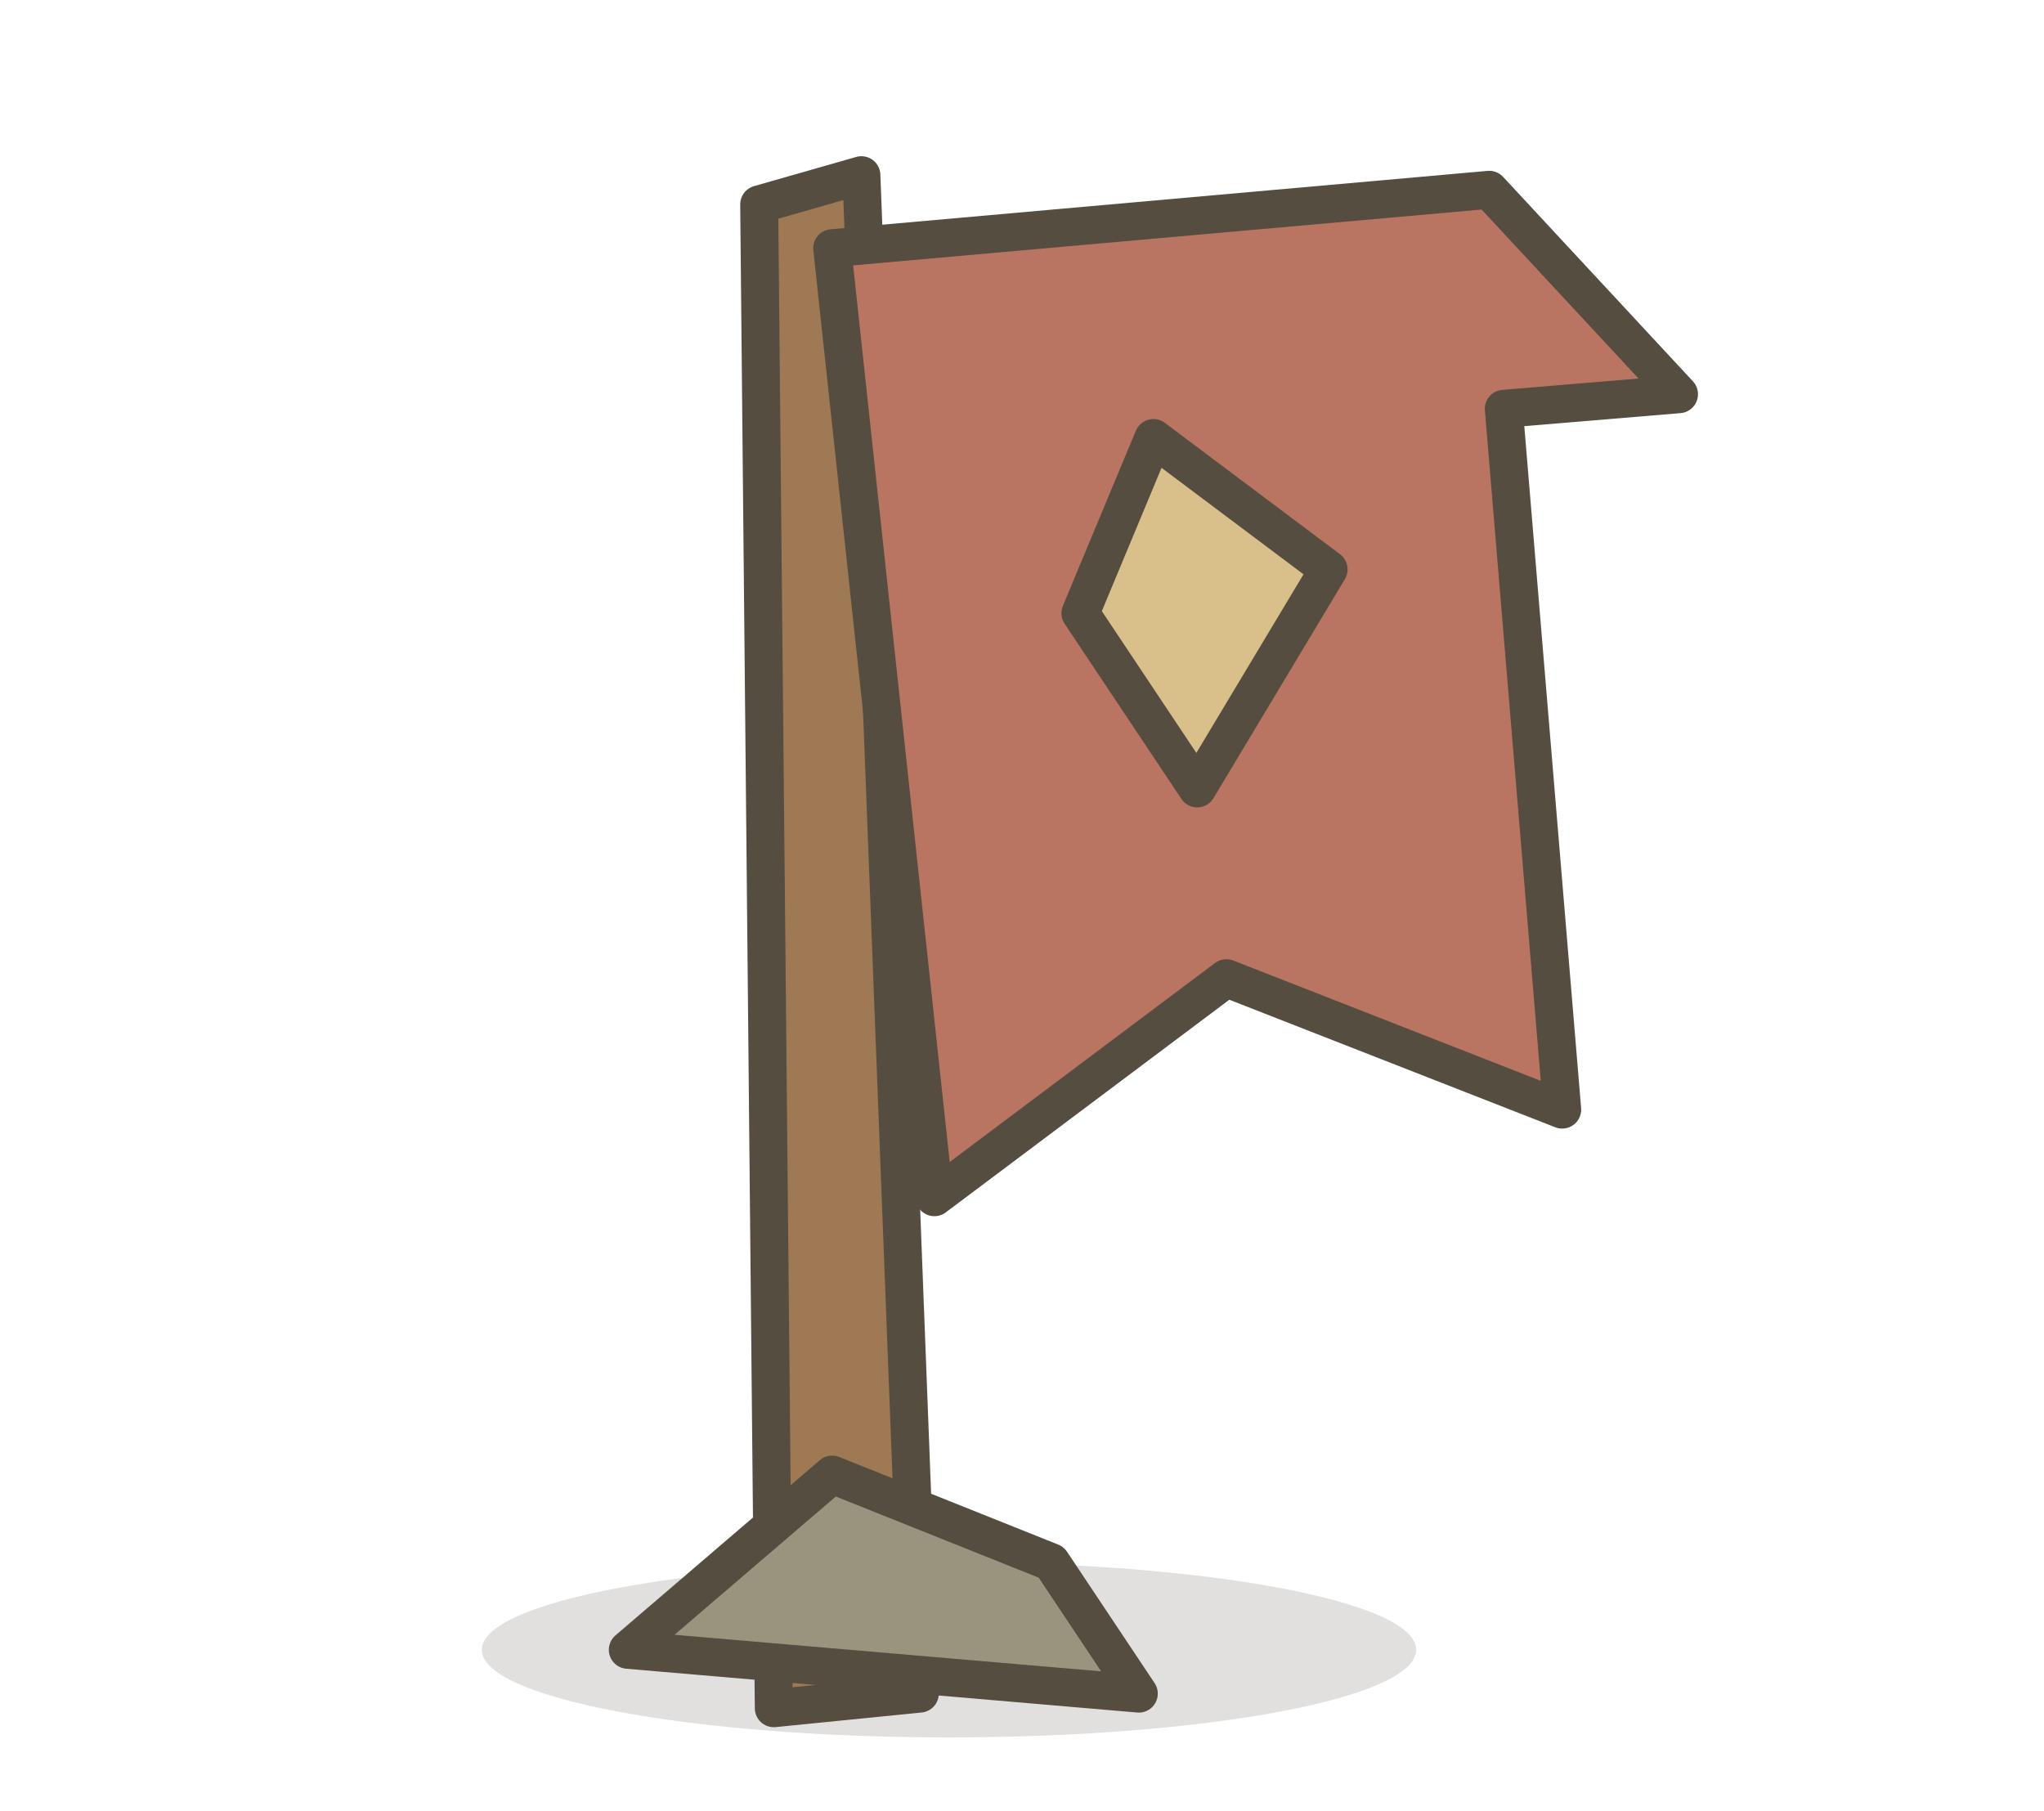
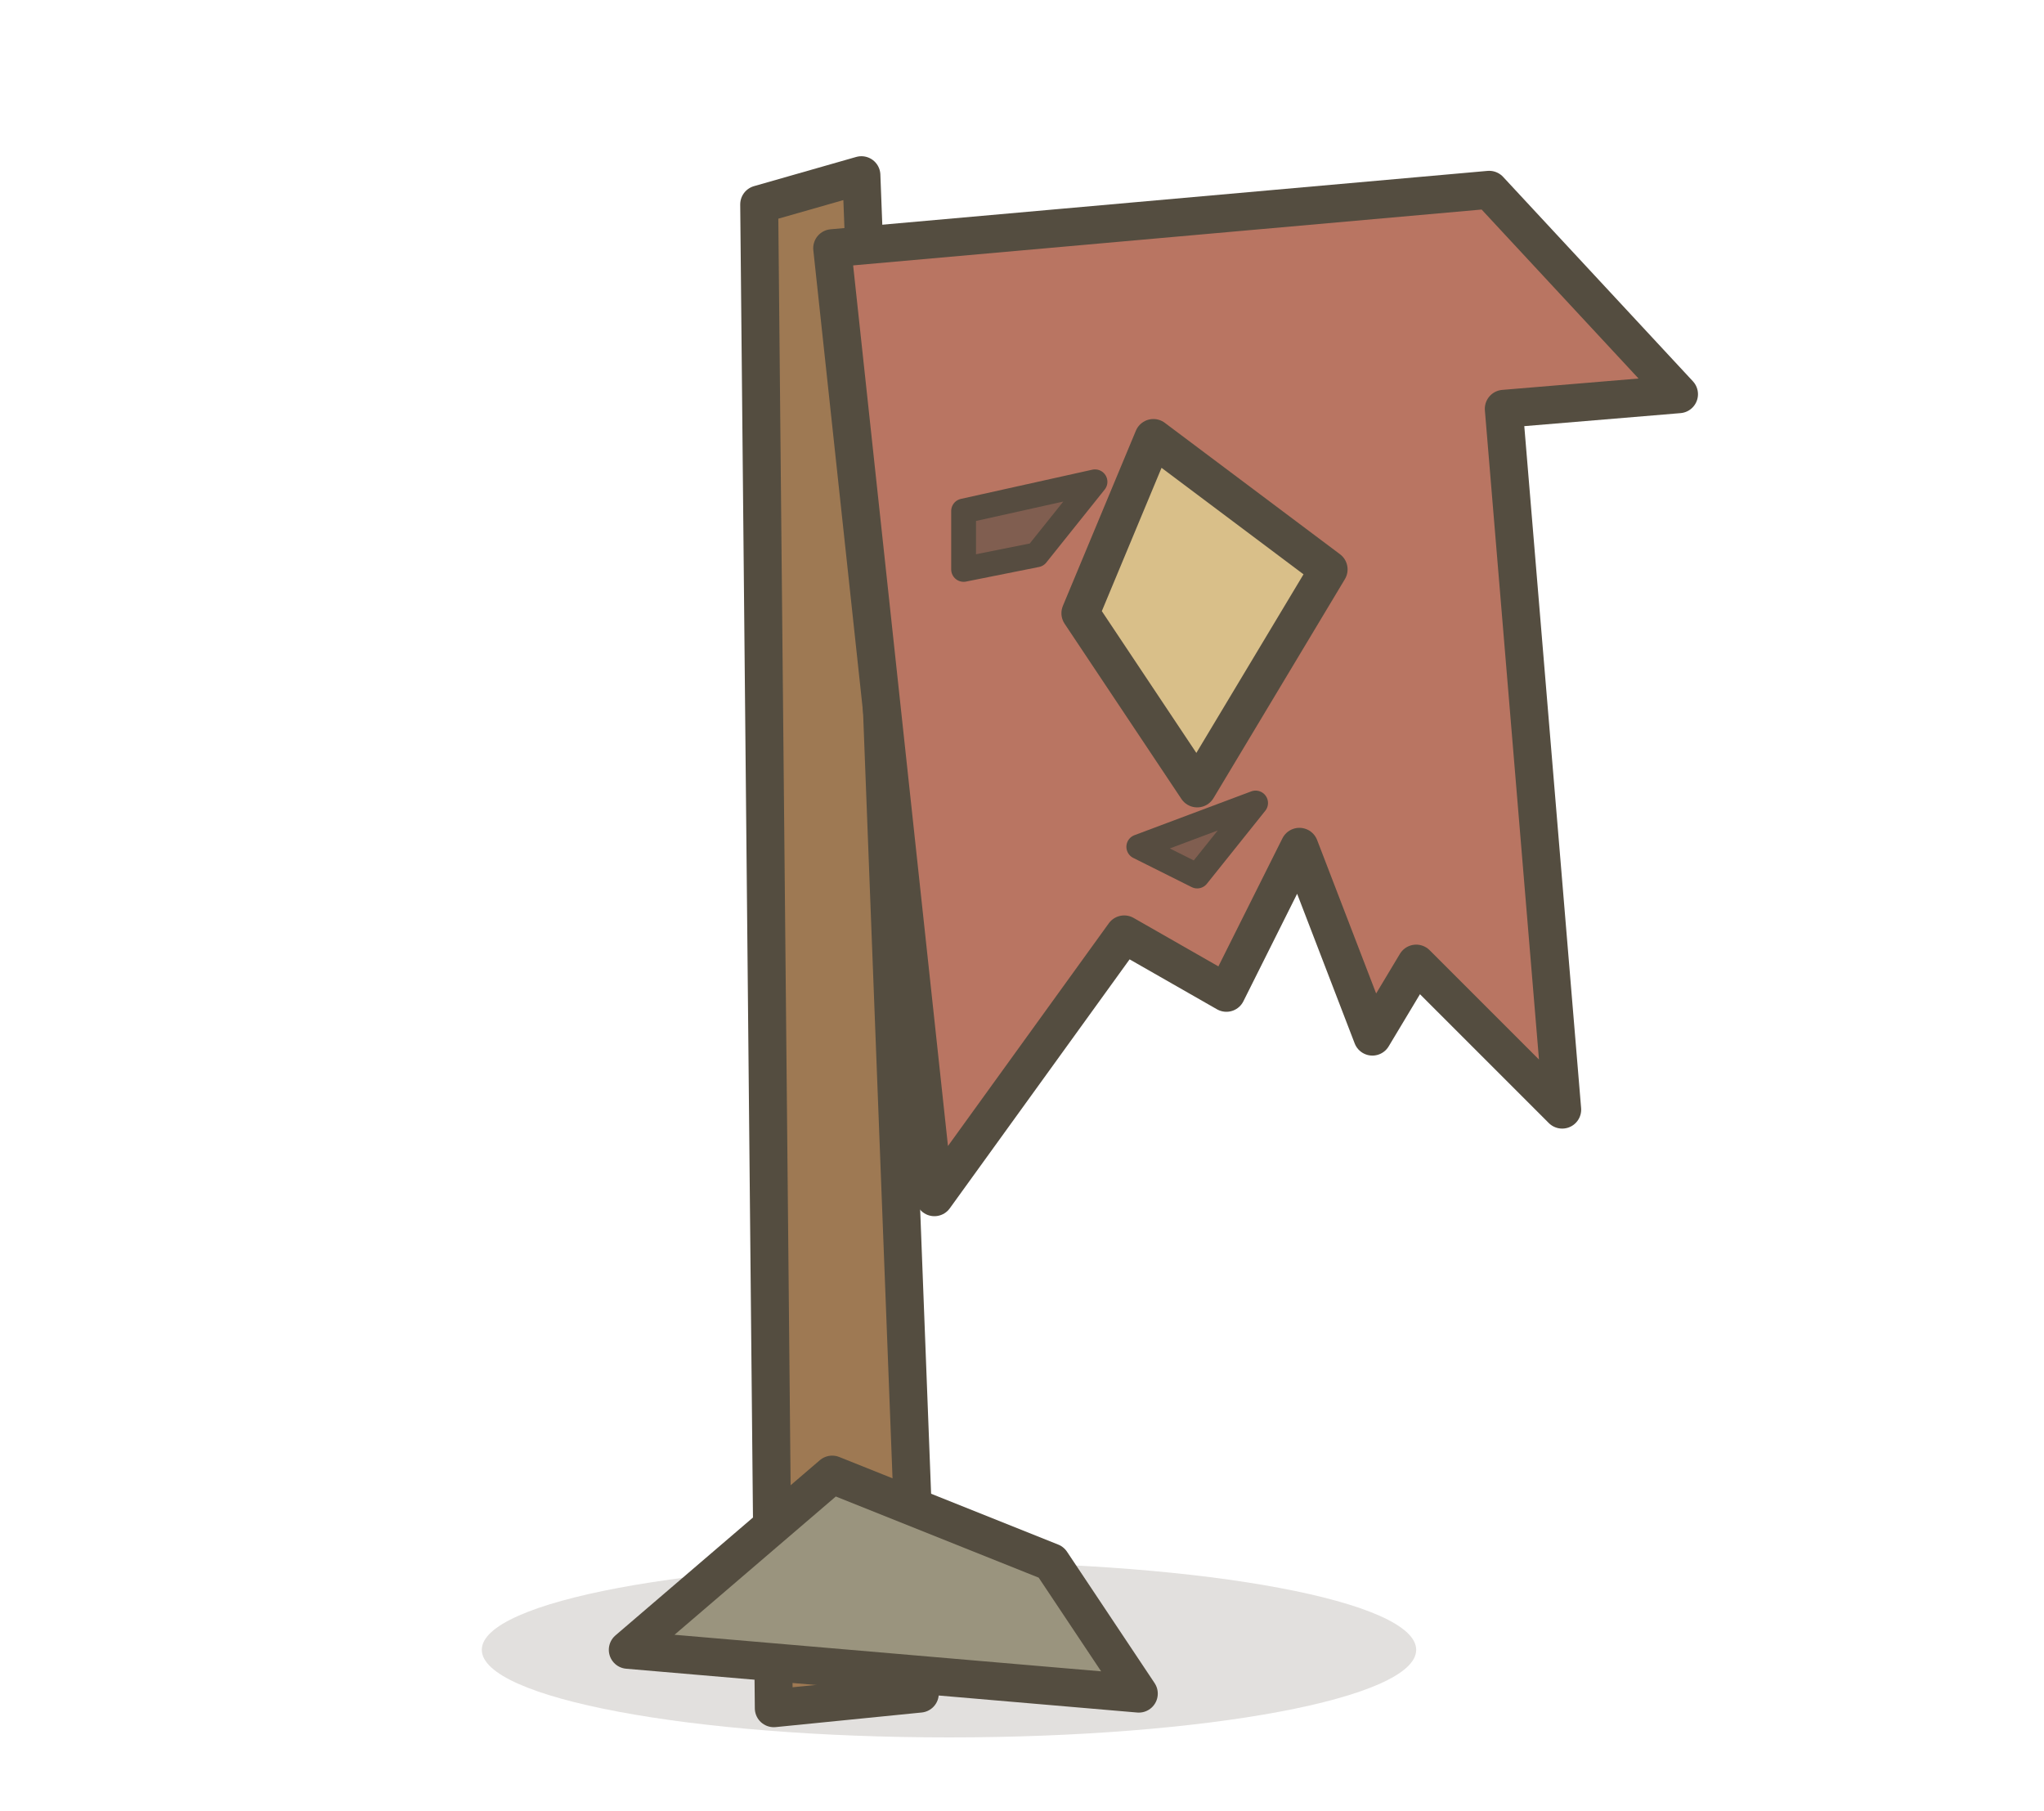
<svg xmlns="http://www.w3.org/2000/svg" width="140" height="124" viewBox="0 0 140 124">
  <ellipse cx="65" cy="113" rx="32" ry="6" fill="#55483c" opacity=".17" />
  <g stroke="#544d40" stroke-width="2.6" stroke-linejoin="round" stroke-linecap="round">
    <path fill="#9e7953" d="m53 117-1-103 7-2 4 104z" />
-     <path fill="#b97562" d="m57 17 45-4 13 14-12 1 4 48-23-9-20 15z" />
+     <path fill="#b97562" d="m57 17 45-4 13 14-12 1 4 48-10-10-3 5-5-13-5 10-7-4-13 18z" />
    <path fill="#d9bf89" d="m79 30 12 9-9 15-8-12z" />
    <path fill="#9a947e" d="m43 113 14-12 15 6 6 9z" />
+     <path d="m66 35 9-2-4 5-5 1z" fill="#805e50" stroke="#564c40" stroke-width="1.7" />
+     <path d="m78 58 8-3-4 5z" fill="#805e50" stroke="#564c40" stroke-width="1.7" />
  </g>
</svg>
